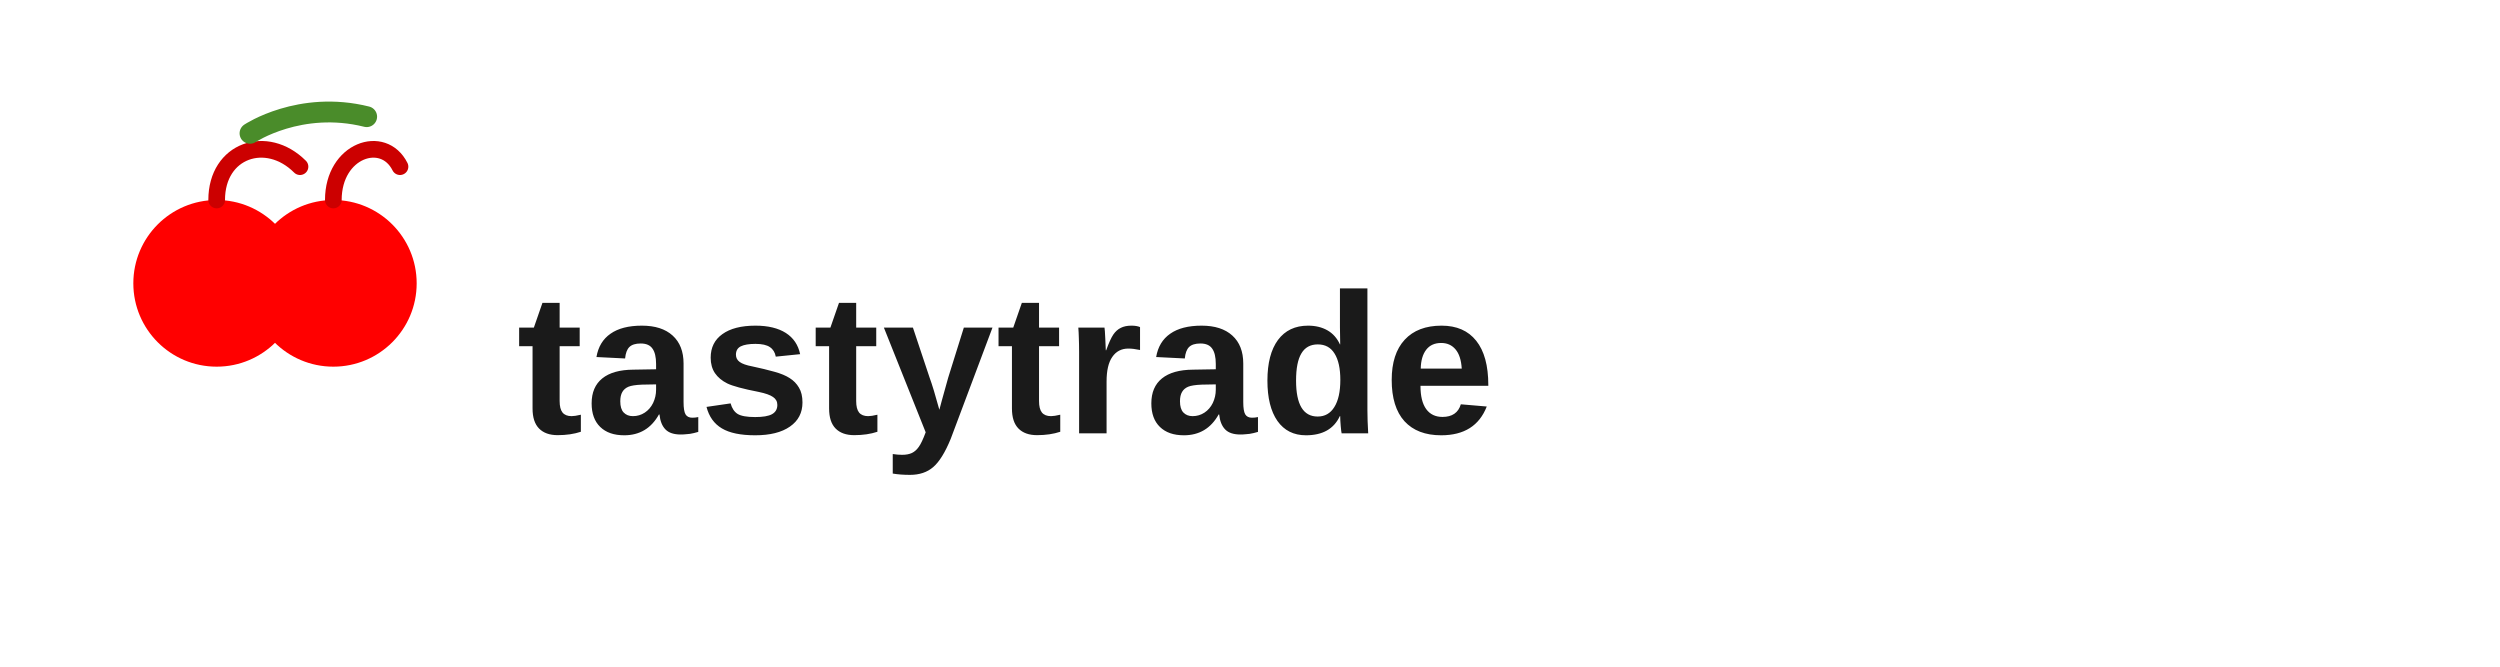
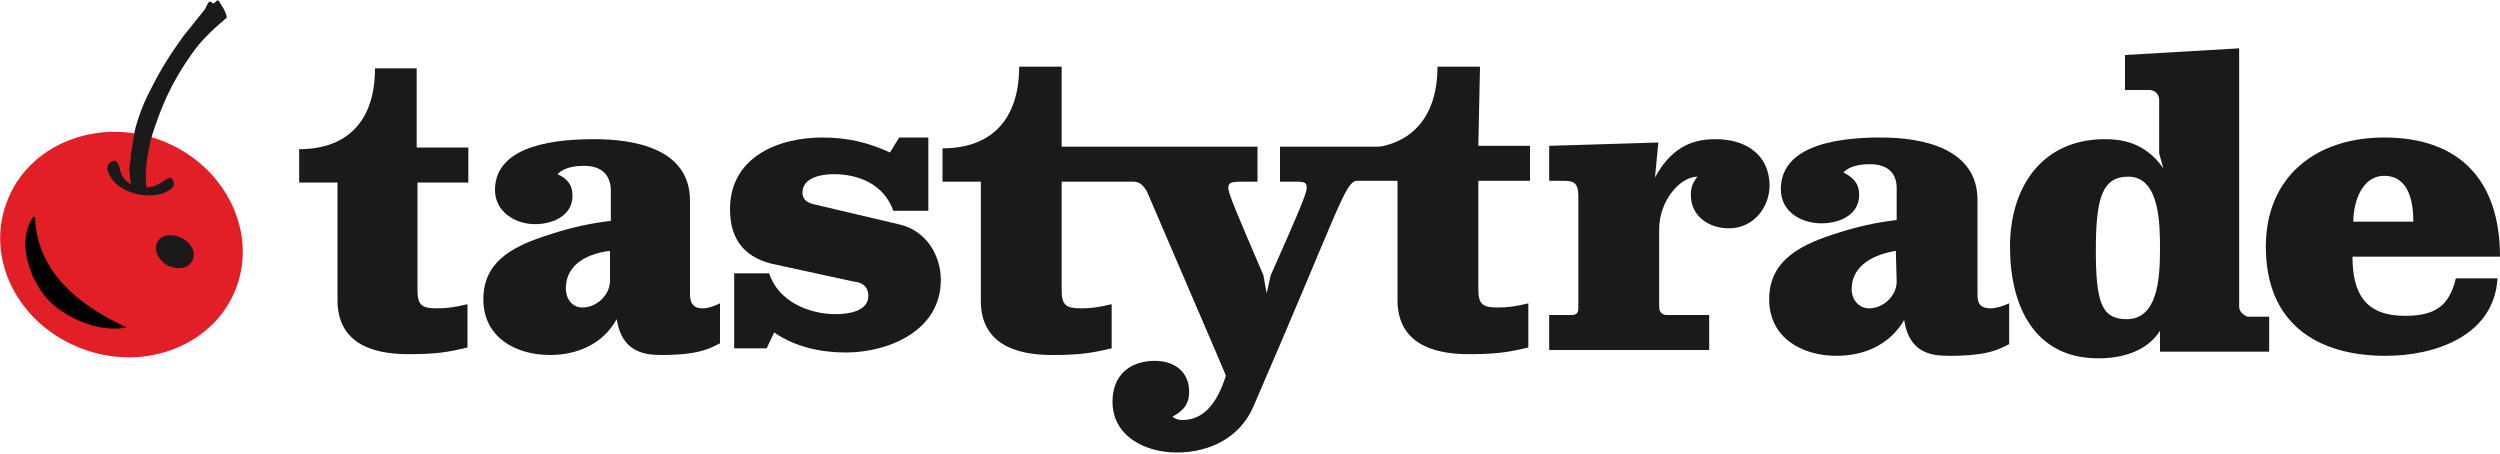
- <svg xmlns="http://www.w3.org/2000/svg" viewBox="0 0 300 80">
-   <g transform="translate(12, 18)">
-     <circle cx="14" cy="16" r="10" fill="#ff0000" />
-     <circle cx="28" cy="16" r="10" fill="#ff0000" />
-     <path d="M14 6 C14 0, 20 -2, 24 2" stroke="#cc0000" stroke-width="2" fill="none" stroke-linecap="round" />
-     <path d="M28 6 C28 0, 34 -2, 36 2" stroke="#cc0000" stroke-width="2" fill="none" stroke-linecap="round" />
-     <path d="M18 -2 C18 -2, 24 -6, 32 -4" stroke="#4a8c2a" stroke-width="2.5" fill="none" stroke-linecap="round" />
-   </g>
-   <text x="62" y="52" font-family="'Helvetica Neue', Arial, sans-serif" font-size="24" font-weight="700" fill="#1a1a1a" letter-spacing="0.3">tastytrade</text>
+ <svg xmlns="http://www.w3.org/2000/svg" version="1.1" id="Layer_1" x="0px" y="0px" viewBox="0 0 300 54.4" style="enable-background:new 0 0 300 54.4;" xml:space="preserve">
+   <style type="text/css">
+ 	.st0{fill:#E21F26;}
+ 	.st1{fill:#1a1a1a;}
+ </style>
+   <path class="st0" d="M28.4,34.4c-2.5,6.9-10.8,10.3-18.4,7.5C2.3,39.1-1.8,31.2,0.8,24.3c2.5-6.9,10.8-10.3,18.4-7.5  S30.9,27.5,28.4,34.4" />
+   <path d="M4,26c-2.3,3.3,0,8.3,2,10.2c1.7,1.7,5.6,3.8,9.2,3.1c-4.5-2.1-10.7-5.9-11-13.2" />
+   <path class="st1" d="M23,31.4c-0.5,0.9-1.9,1-3,0.4c-1.1-0.7-1.6-1.9-1.1-2.8s1.9-1,3-0.4C23.1,29.3,23.6,30.5,23,31.4" />
+   <path class="st1" d="M26.5,0.5c-0.1-0.1-0.1-0.2-0.2-0.3c0-0.1-0.1-0.2-0.2-0.1C26,0,26,0.1,25.9,0.2s-0.2,0.2-0.3,0.2  c-0.1,0-0.1,0-0.2-0.1c0-0.1-0.1-0.1-0.2-0.1s-0.2,0-0.6,0.9c-0.8,1-1.6,2-2.4,3c0,0,0,0-0.1,0.1c-0.7,1-1.5,2.1-2.1,3.1  c-0.7,1.1-1.3,2.2-1.9,3.4c-0.6,1.1-1.1,2.3-1.5,3.5c-0.2,0.6-0.4,1.3-0.5,1.9s-0.2,1.3-0.3,1.9c-0.1,0.3-0.1,0.6-0.1,0.9  c0,0.2-0.1,0.5-0.1,0.7c-0.1,0.5-0.1,1,0,1.5c0,0.4,0.1,0.7,0.1,1c-1-0.6-1.1-1.1-1.3-1.7c-0.1-0.5-0.3-1.2-0.8-1.1  s-0.8,0.6-0.7,1.1c0.3,1.2,1.4,2.2,2.9,2.7c0.2,0.1,0.4,0.1,0.7,0.2c1.3,0.3,2.9,0.2,4-0.6c0.4-0.3,0.5-0.9,0.1-1.3  c-0.3-0.4-1.3,0.8-2.4,1c-0.2,0-0.3,0.1-0.6,0.1c-0.2-1.2-0.1-2.5,0.1-3.7c0.2-1.3,0.5-2.6,1-3.9c0.4-1.2,0.9-2.4,1.4-3.5  c0.2-0.4,0.4-0.8,0.6-1.2c0.9-1.7,2-3.4,3.2-4.9c0.6-0.7,1.6-1.7,2.3-2.3l0.1-0.1c0.1-0.1,0.4-0.3,0.8-0.7h0.1V2.1  C27.2,1.7,26.9,1.1,26.5,0.5L26.5,0.5z" />
+   <path class="st1" d="M50,8.2h-5c0,6.3-3.3,9.7-9.1,9.7v4h4.6V36c0,5.1,4,6.5,8.5,6.5c3.2,0,4.6-0.2,7.1-0.8v-5.2  c-1.6,0.4-2.6,0.5-3.7,0.5c-1.8,0-2.3-0.4-2.3-2.2V21.9h6.1v-4.2H50V8.2L50,8.2z" />
+   <path class="st1" d="M82.8,35.3V24.1c0-6.3-6.7-7.4-11.5-7.4c-4,0-11.9,0.5-11.9,6.1c0,2.6,2.4,4.1,4.8,4.1c2.1,0,4.5-1,4.5-3.4  c0-1.4-0.7-2.1-1.8-2.6c0.4-0.4,1.2-1,3.2-1c1.4,0,3,0.5,3.2,2.7v3.9c-2.5,0.3-4.7,0.8-6.9,1.5c-4.2,1.3-8.4,3-8.4,7.9  c0,4.6,3.9,6.7,8,6.7c3.1,0,6.3-1.2,8-4.3c0.6,3.8,3.1,4.3,5.3,4.3c4.9,0,6-0.9,7.1-1.4v-4.8C85.8,36.7,85,37,84.3,37  C83.3,37,82.8,36.5,82.8,35.3L82.8,35.3z M73.2,33.7c0,1.7-1.6,3.2-3.3,3.2c-1.3,0-2-1.1-2-2.3c0-3,2.8-4.2,5.3-4.5V33.7L73.2,33.7z  " />
+   <path class="st1" d="M107.8,26.9l-10.2-2.4c-0.8-0.2-1.3-0.6-1.3-1.4c0-1.8,2.3-2.2,3.7-2.2c3.2,0,6.1,1.3,7.2,4.4h4.2v-8.8h-3.5  l-1.1,1.8c-2.6-1.2-5.1-1.8-8.1-1.8c-5.4,0-11.1,2.4-11.1,8.6c0,3.8,1.9,6,5.7,6.7l9.2,2c1.1,0.1,1.7,0.7,1.7,1.7  c0,1.9-2.5,2.2-3.9,2.2c-3.2,0-6.9-1.5-8-4.9h-4.2v9H92l0.9-1.9c2.5,1.7,5.5,2.4,8.6,2.4c5.1,0,11.4-2.6,11.4-8.7  C112.9,30.6,111.1,27.6,107.8,26.9L107.8,26.9z" />
+   <path class="st1" d="M177.6,8h-5.1c0,5.2-2.3,8.5-6.4,9.5c-0.4,0.1-0.8,0.1-1.2,0.1h-11.3v4.2h2.1c1.1,0,1.1,0.3,1.1,0.8  s-0.6,2.1-4.3,10.4l-0.5,2.2l-0.4-2.2c-3.1-7.2-4.2-9.8-4.2-10.4c0-0.8,0.4-0.8,2.2-0.8h1.3v-4.2h-9.5h-14V8h-5.1  c0,6.3-3.3,9.8-9.2,9.8v4h4.6v14.3c0,5.1,4.1,6.5,8.5,6.5c3.2,0,4.7-0.2,7.2-0.8v-5.3c-1.6,0.4-2.6,0.5-3.7,0.5  c-1.8,0-2.3-0.4-2.3-2.2v-13h8.6c0.8,0,1.2,0.5,1.6,1.1c9.5,22.1,9.5,22.1,9.5,22.2c-1.1,3.5-2.8,5.3-5.2,5.3c-0.6,0-1-0.2-1.2-0.4  c1.3-0.7,2-1.5,2-3c0-2.4-1.8-3.7-4.1-3.7c-3,0-5.1,1.7-5.1,4.9c0,4.2,4,6.1,7.7,6.1c4,0,7.6-1.8,9.2-5.5  c10.1-23.3,10.9-26.7,12.3-27.1h5V36c0,5.1,4.1,6.5,8.5,6.5c3.2,0,4.7-0.2,7.2-0.8v-5.3c-1.6,0.4-2.6,0.5-3.7,0.5  c-1.8,0-2.3-0.4-2.3-2.2v-13h6.2v-4.2h-6.2L177.6,8L177.6,8z" />
+   <path class="st1" d="M205.9,16.7c-2.2,0-5.1,0.5-7.3,4.6l0.4-4.2l-13.1,0.4v4.2h1.5c1.2,0,2,0,2,1.8V37c0,0.7-0.4,0.8-0.8,0.8h-2.7  V42h19.2v-4.2H200c-0.5,0-0.9-0.3-0.9-1v-9.3c0-3.4,2.5-6.3,4.6-6.3c-0.5,0.6-0.8,1.2-0.8,2.2c0,2.5,2.1,4,4.6,4  c3.1,0,5.2-2.9,4.8-5.9C211.9,18.2,209.1,16.7,205.9,16.7L205.9,16.7z" />
+   <path class="st1" d="M237.3,35.4V24c0-6.3-6.8-7.5-11.6-7.5c-4,0-12,0.5-12,6.2c0,2.7,2.4,4.1,4.9,4.1c2.1,0,4.5-1,4.5-3.4  c0-1.4-0.7-2.1-1.9-2.7c0.4-0.4,1.2-1,3.2-1c1.4,0,3.1,0.5,3.2,2.7v4c-2.5,0.3-4.7,0.8-6.9,1.5c-4.2,1.3-8.4,3.1-8.4,8  c0,4.7,4,6.8,8.1,6.8c3.1,0,6.3-1.2,8.1-4.3c0.6,3.9,3.1,4.3,5.4,4.3c5,0,6.1-0.9,7.2-1.4v-4.9c-0.7,0.3-1.5,0.6-2.2,0.6  C237.7,37,237.3,36.5,237.3,35.4L237.3,35.4z M227.6,33.8c0,1.7-1.6,3.2-3.3,3.2c-1.3,0-2.1-1.1-2.1-2.3c0-3,2.9-4.2,5.3-4.6  L227.6,33.8L227.6,33.8z" />
+   <path class="st1" d="M268.7,36.8v-31L255,6.6v4.2h2.9c0.7,0,1.2,0.5,1.2,1.2v6.4l0.5,1.8c-2.2-3.2-5.2-3.5-7-3.5  c-7.6,0-11.4,5.8-11.4,12.9S244.1,43,251.8,43c2.8,0,5.8-0.8,7.4-3.3v2.5h13.1V38h-2.6C269.2,37.8,268.7,37.4,268.7,36.8L268.7,36.8  z M255.2,38.3c-3,0-3.7-2-3.7-8.3s0.8-8.8,3.9-8.8c3.8,0,3.8,5.8,3.8,8.7C259.2,33.5,258.9,38.3,255.2,38.3L255.2,38.3z" />
+   <path class="st1" d="M288.6,37.9c-4.7,0-6.3-2.6-6.3-7.1H300c0-9-4.7-14.3-13.9-14.3c-8.2,0-14.2,4.7-14.2,13.1  c0,9.1,6,13.1,14.4,13.1c5.9,0,13-2.4,13.4-9.3h-5C293.9,36.8,292.1,37.9,288.6,37.9L288.6,37.9z M286.1,21.1c3,0,3.5,3.2,3.5,5.5  h-7.2C282.4,24.3,283.4,21.1,286.1,21.1z" />
</svg>
